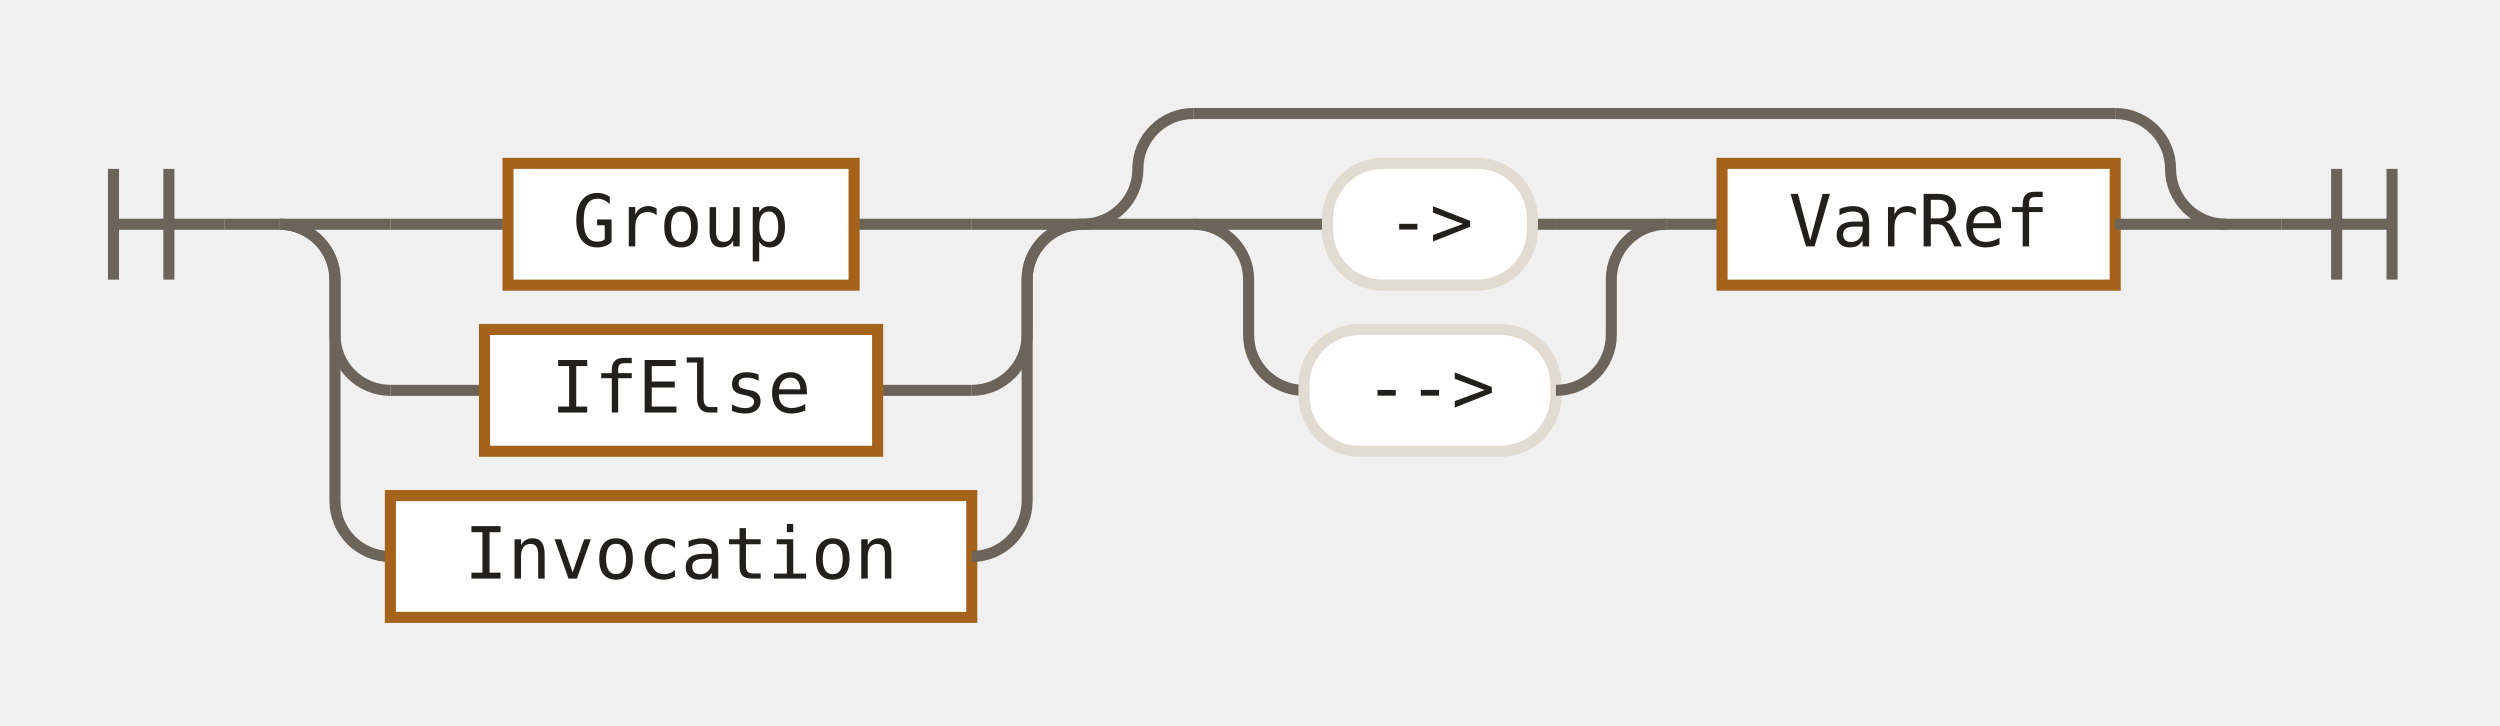
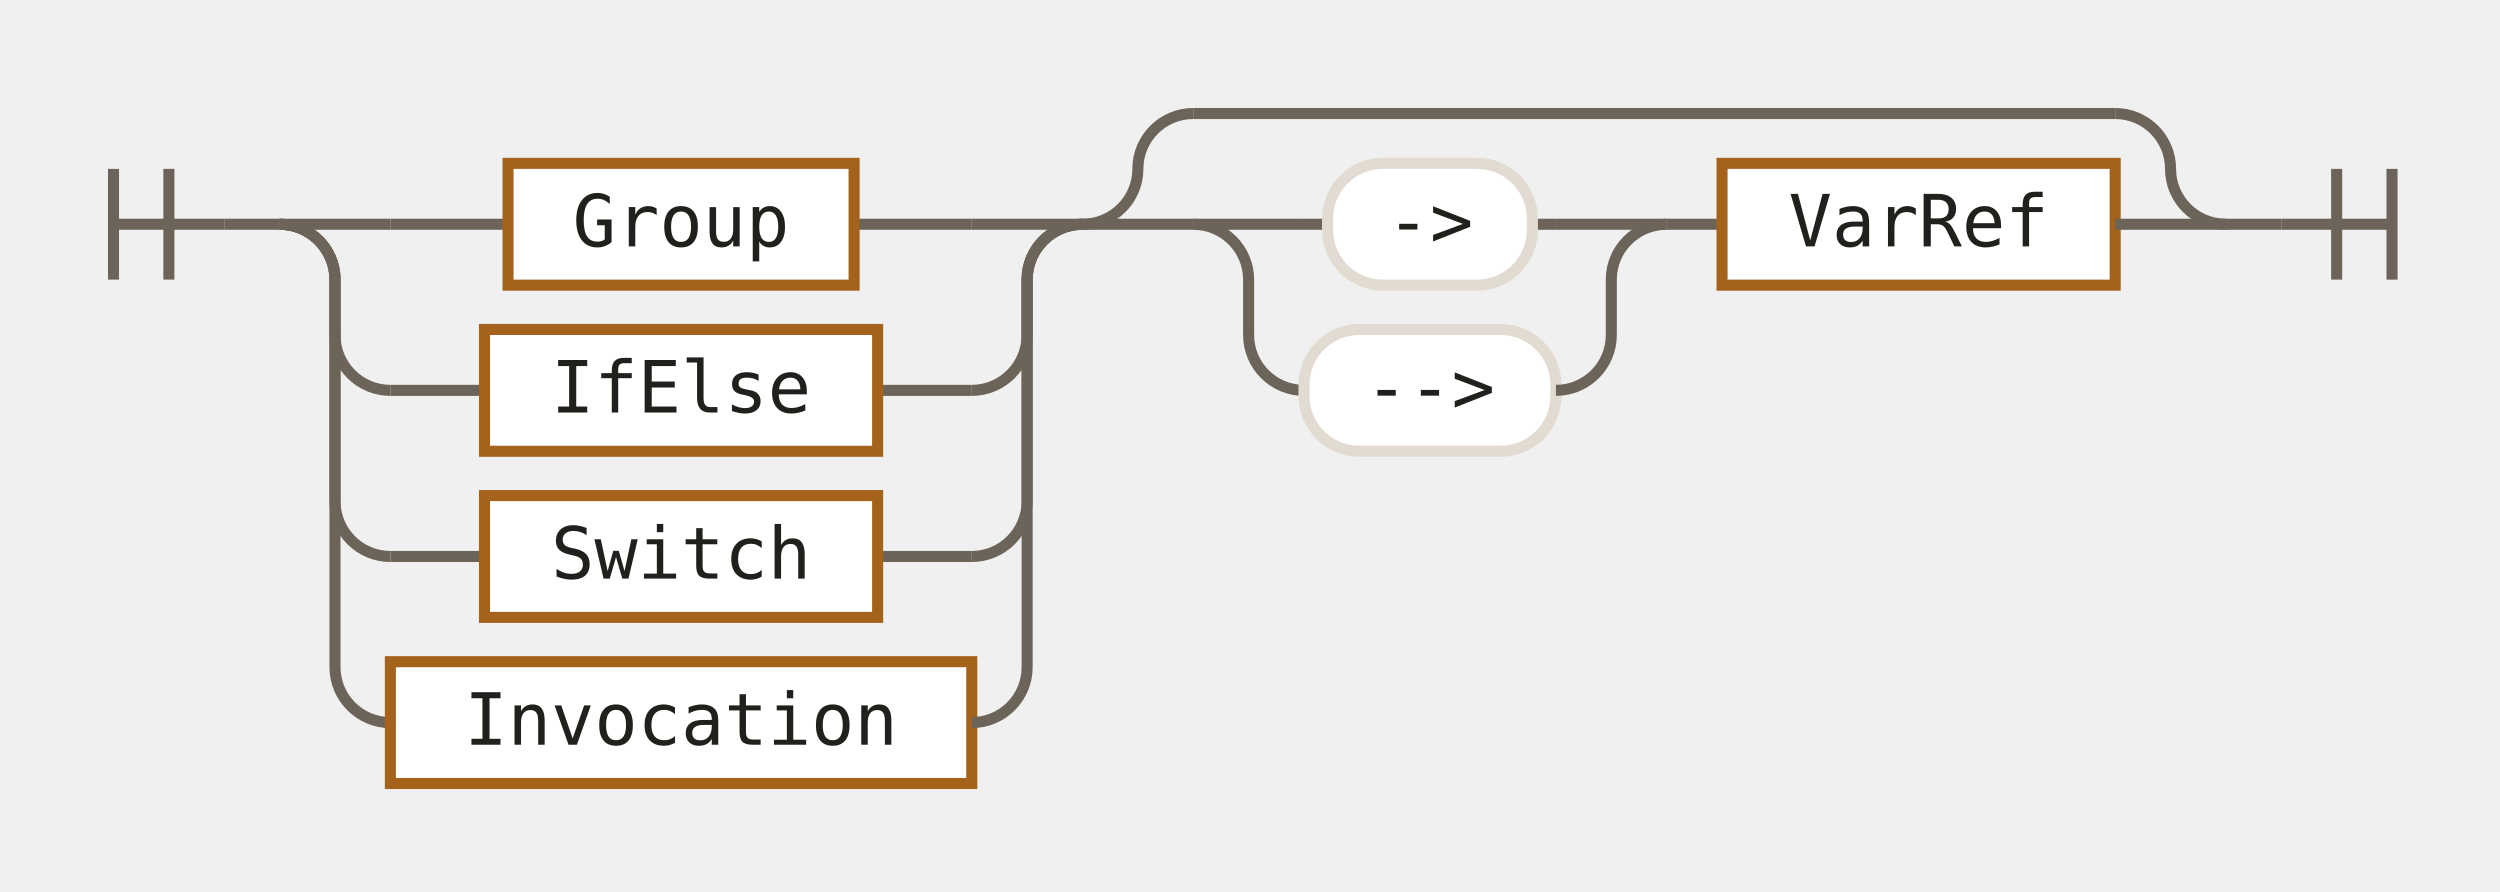
- <svg xmlns="http://www.w3.org/2000/svg" class="railroad-diagram" height="131" viewBox="0 0 451.5 131" width="451.5">
+ <svg xmlns="http://www.w3.org/2000/svg" class="railroad-diagram" height="161" viewBox="0 0 451.5 161" width="451.5">
  <g transform="translate(.5 .5)">
    <g>
      <path d="M20 30v20m10 -20v20m-10 -10h20" />
    </g>
    <path d="M40 40h10" />
    <g>
      <path d="M50 40h0.0" />
      <path d="M401.5 40h0.0" />
      <g>
        <path d="M50.0 40h0.0" />
        <path d="M195.0 40h0.0" />
        <path d="M50.0 40h20" />
        <g class="non-terminal ">
          <path d="M70.0 40h21.25" />
          <path d="M153.75 40h21.25" />
          <rect height="22" width="62.5" x="91.25" y="29" />
          <text x="122.5" y="44">Group</text>
        </g>
        <path d="M175.0 40h20" />
        <path d="M50.0 40a10 10 0 0 1 10 10v10a10 10 0 0 0 10 10" />
        <g class="non-terminal ">
          <path d="M70.0 70h17.0" />
          <path d="M158.0 70h17.0" />
          <rect height="22" width="71" x="87" y="59" />
          <text x="122.5" y="74">IfElse</text>
        </g>
        <path d="M175.0 70a10 10 0 0 0 10 -10v-10a10 10 0 0 1 10 -10" />
        <path d="M50.0 40a10 10 0 0 1 10 10v40a10 10 0 0 0 10 10" />
        <g class="non-terminal ">
-           <path d="M70.0 100h0.0" />
-           <path d="M175.0 100h0.0" />
-           <rect height="22" width="105" x="70" y="89" />
-           <text x="122.5" y="104">Invocation</text>
+           <path d="M70.0 100h17.0" />
+           <path d="M158.0 100h17.0" />
+           <rect height="22" width="71" x="87" y="89" />
+           <text x="122.5" y="104">Switch</text>
        </g>
        <path d="M175.0 100a10 10 0 0 0 10 -10v-40a10 10 0 0 1 10 -10" />
+         <path d="M50.0 40a10 10 0 0 1 10 10v70a10 10 0 0 0 10 10" />
+         <g class="non-terminal ">
+           <path d="M70.0 130h0.0" />
+           <path d="M175.0 130h0.0" />
+           <rect height="22" width="105" x="70" y="119" />
+           <text x="122.5" y="134">Invocation</text>
+         </g>
+         <path d="M175.0 130a10 10 0 0 0 10 -10v-70a10 10 0 0 1 10 -10" />
      </g>
      <g>
        <path d="M195.0 40h0.0" />
        <path d="M401.5 40h0.0" />
        <path d="M195.0 40a10 10 0 0 0 10 -10v0a10 10 0 0 1 10 -10" />
        <g>
          <path d="M215.0 20h166.5" />
        </g>
        <path d="M381.5 20a10 10 0 0 1 10 10v0a10 10 0 0 0 10 10" />
        <path d="M195.0 40h20" />
        <g>
          <path d="M215.0 40h0.0" />
          <path d="M381.5 40h0.0" />
          <g>
            <path d="M215.0 40h0.0" />
            <path d="M300.5 40h0.0" />
            <path d="M215.0 40h20" />
            <g class="terminal ">
              <path d="M235.0 40h4.25" />
              <path d="M276.25 40h4.25" />
              <rect height="22" rx="10" ry="10" width="37" x="239.25" y="29" />
              <text x="257.75" y="44">-&gt;</text>
            </g>
            <path d="M280.5 40h20" />
            <path d="M215.0 40a10 10 0 0 1 10 10v10a10 10 0 0 0 10 10" />
            <g class="terminal ">
              <path d="M235.0 70h0.0" />
              <path d="M280.5 70h0.0" />
              <rect height="22" rx="10" ry="10" width="45.5" x="235" y="59" />
              <text x="257.75" y="74">--&gt;</text>
            </g>
            <path d="M280.5 70a10 10 0 0 0 10 -10v-10a10 10 0 0 1 10 -10" />
          </g>
          <path d="M300.5 40h10" />
          <g class="non-terminal ">
            <path d="M310.5 40h0.0" />
            <path d="M381.5 40h0.0" />
            <rect height="22" width="71" x="310.5" y="29" />
            <text x="346" y="44">VarRef</text>
          </g>
        </g>
        <path d="M381.5 40h20" />
      </g>
    </g>
    <path d="M401.5 40h10" />
    <path d="M 411.5 40 h 20 m -10 -10 v 20 m 10 -20 v 20" />
  </g>
  <style>/*  */

svg.railroad-diagram { background: transparent; }
svg.railroad-diagram path { stroke-width: 2; stroke: #6d6459; fill: none; }
svg.railroad-diagram text { font: 13px ui-monospace, Consolas, monospace; text-anchor: middle;
  fill: #22201d; }
svg.railroad-diagram text.comment { font: italic 11px ui-monospace, Consolas, monospace; }
svg.railroad-diagram rect { stroke-width: 2; stroke: #e2dbd1; fill: #fff; }
svg.railroad-diagram rect.group-box { stroke: #a4621b; stroke-dasharray: 8 4; fill: none; }
svg.railroad-diagram .non-terminal rect { stroke: #a4621b; }
@media (prefers-color-scheme: dark) {
  svg.railroad-diagram path { stroke: #a99d8f; }
  svg.railroad-diagram text { fill: #efe7dd; }
  svg.railroad-diagram rect { stroke: #322c26; fill: #1b1815; }
  svg.railroad-diagram rect.group-box, svg.railroad-diagram .non-terminal rect { stroke: #e0a458; }
}

/*  */
</style>
</svg>
